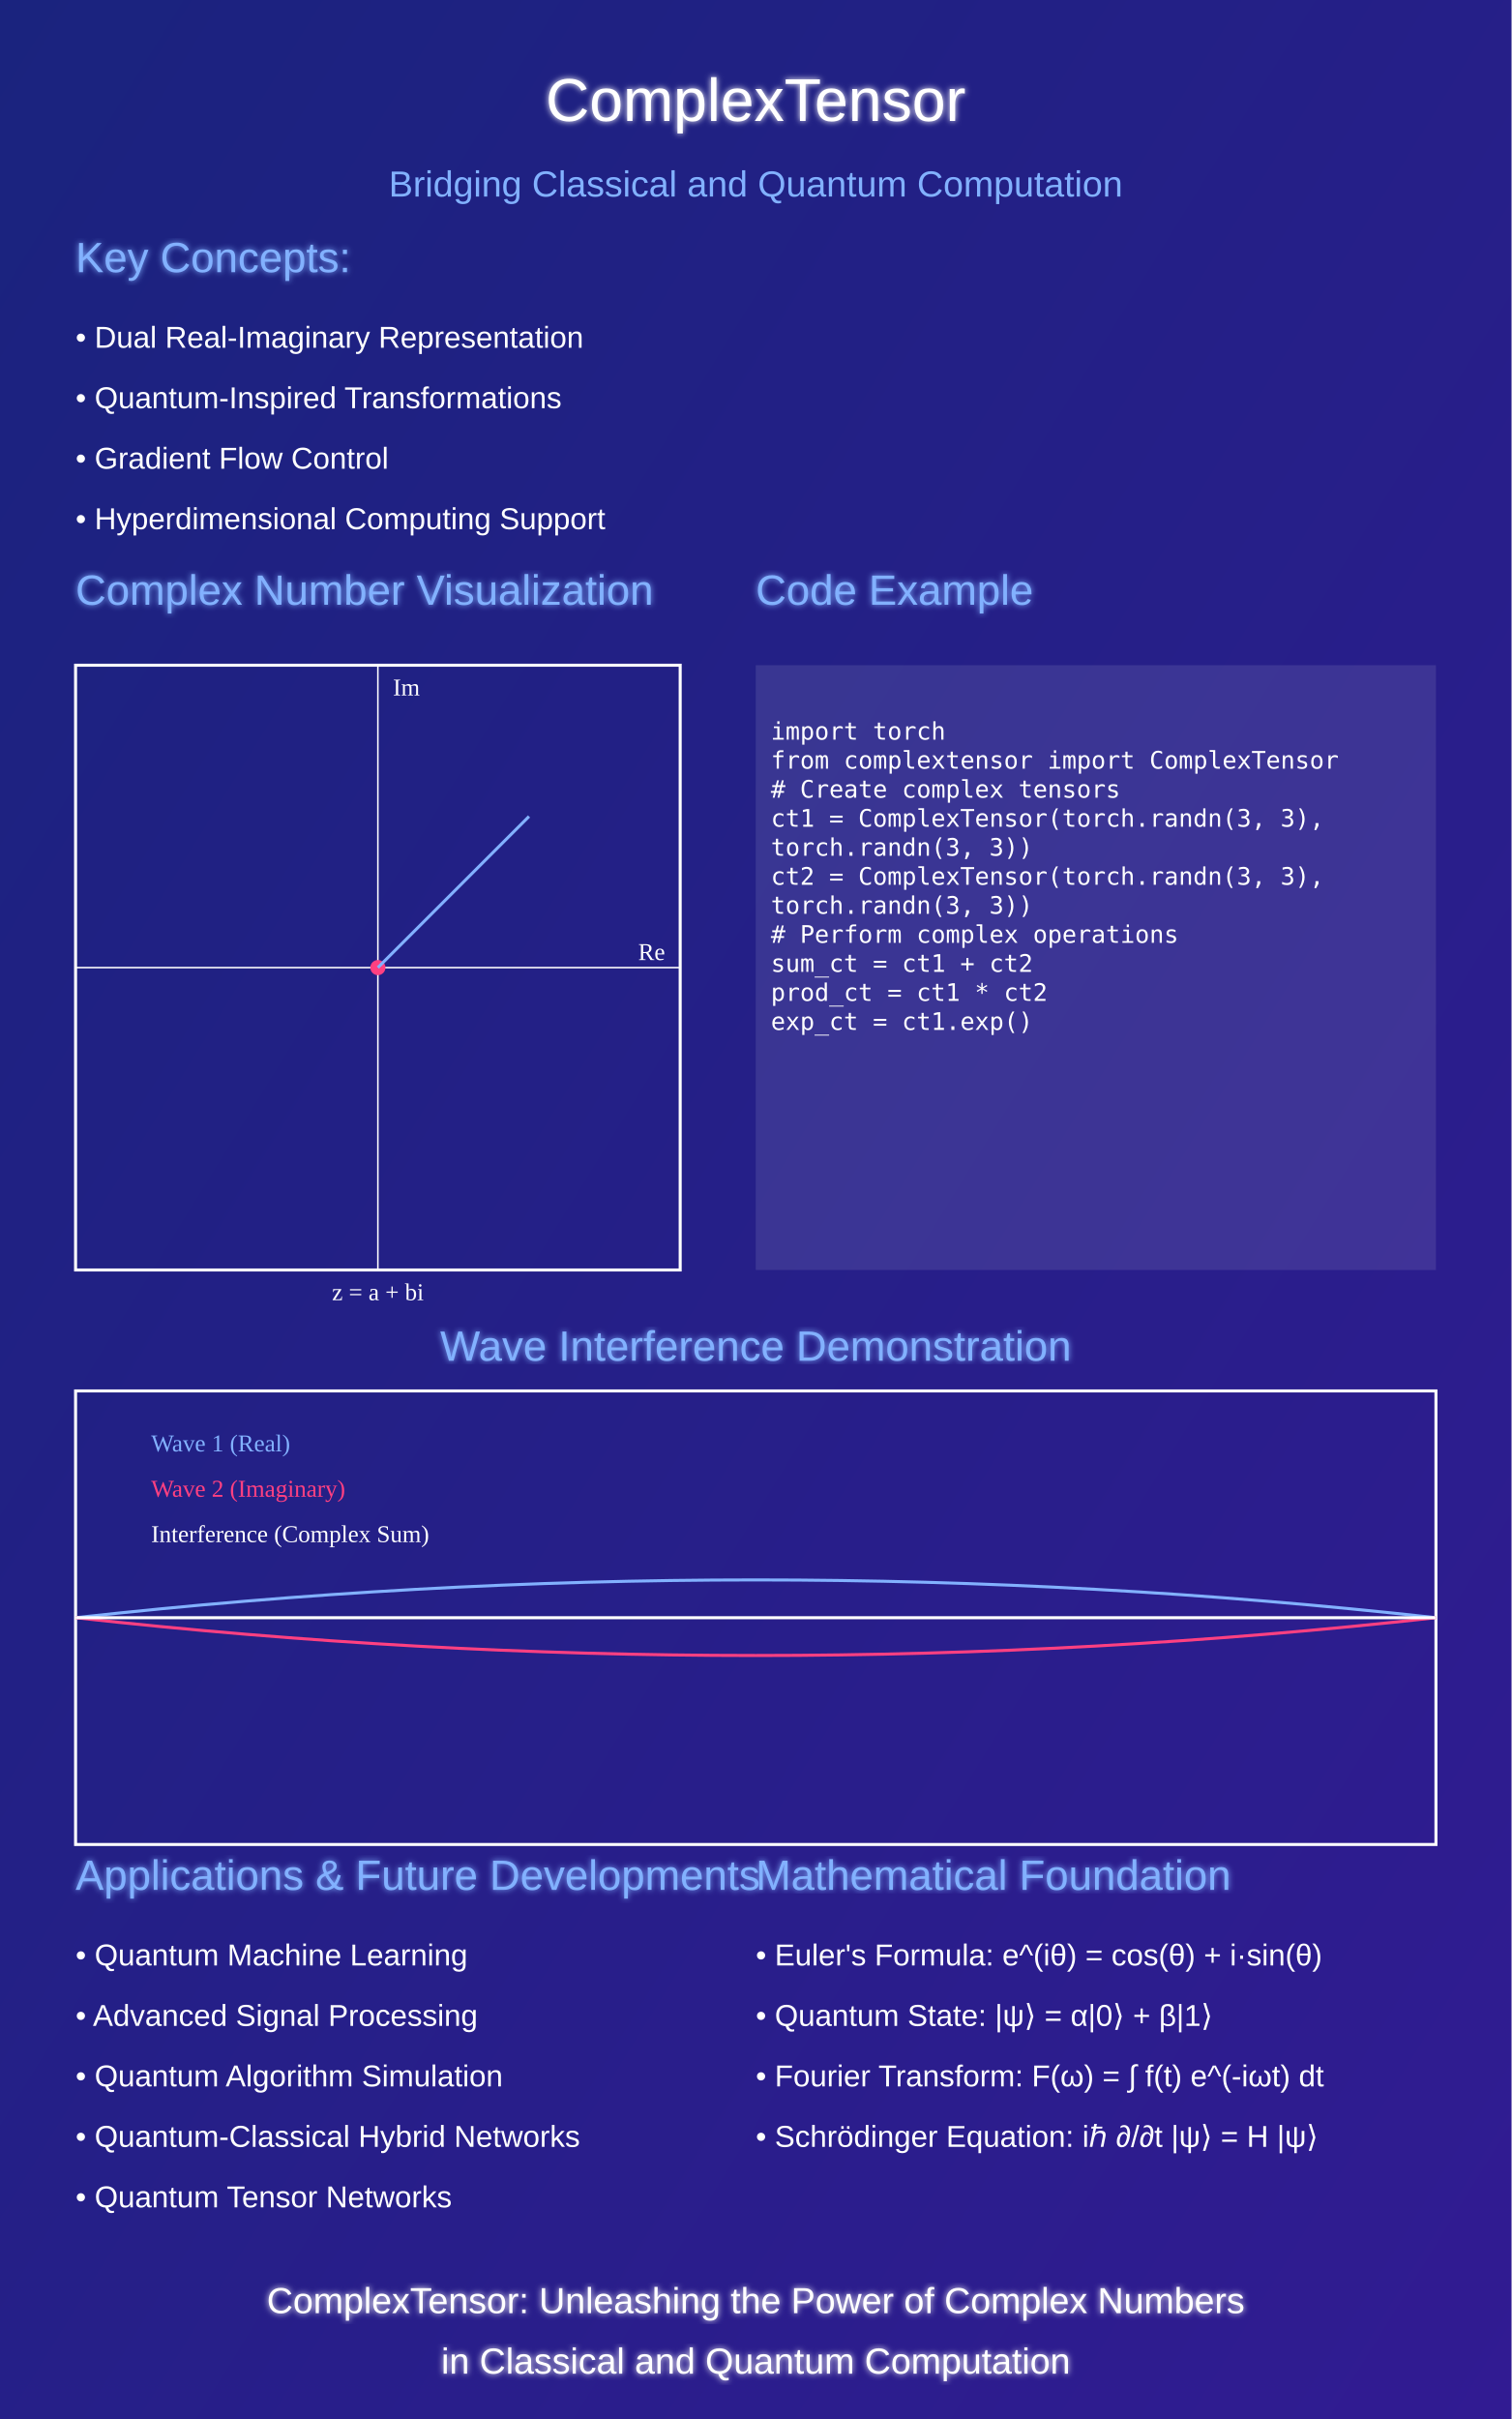
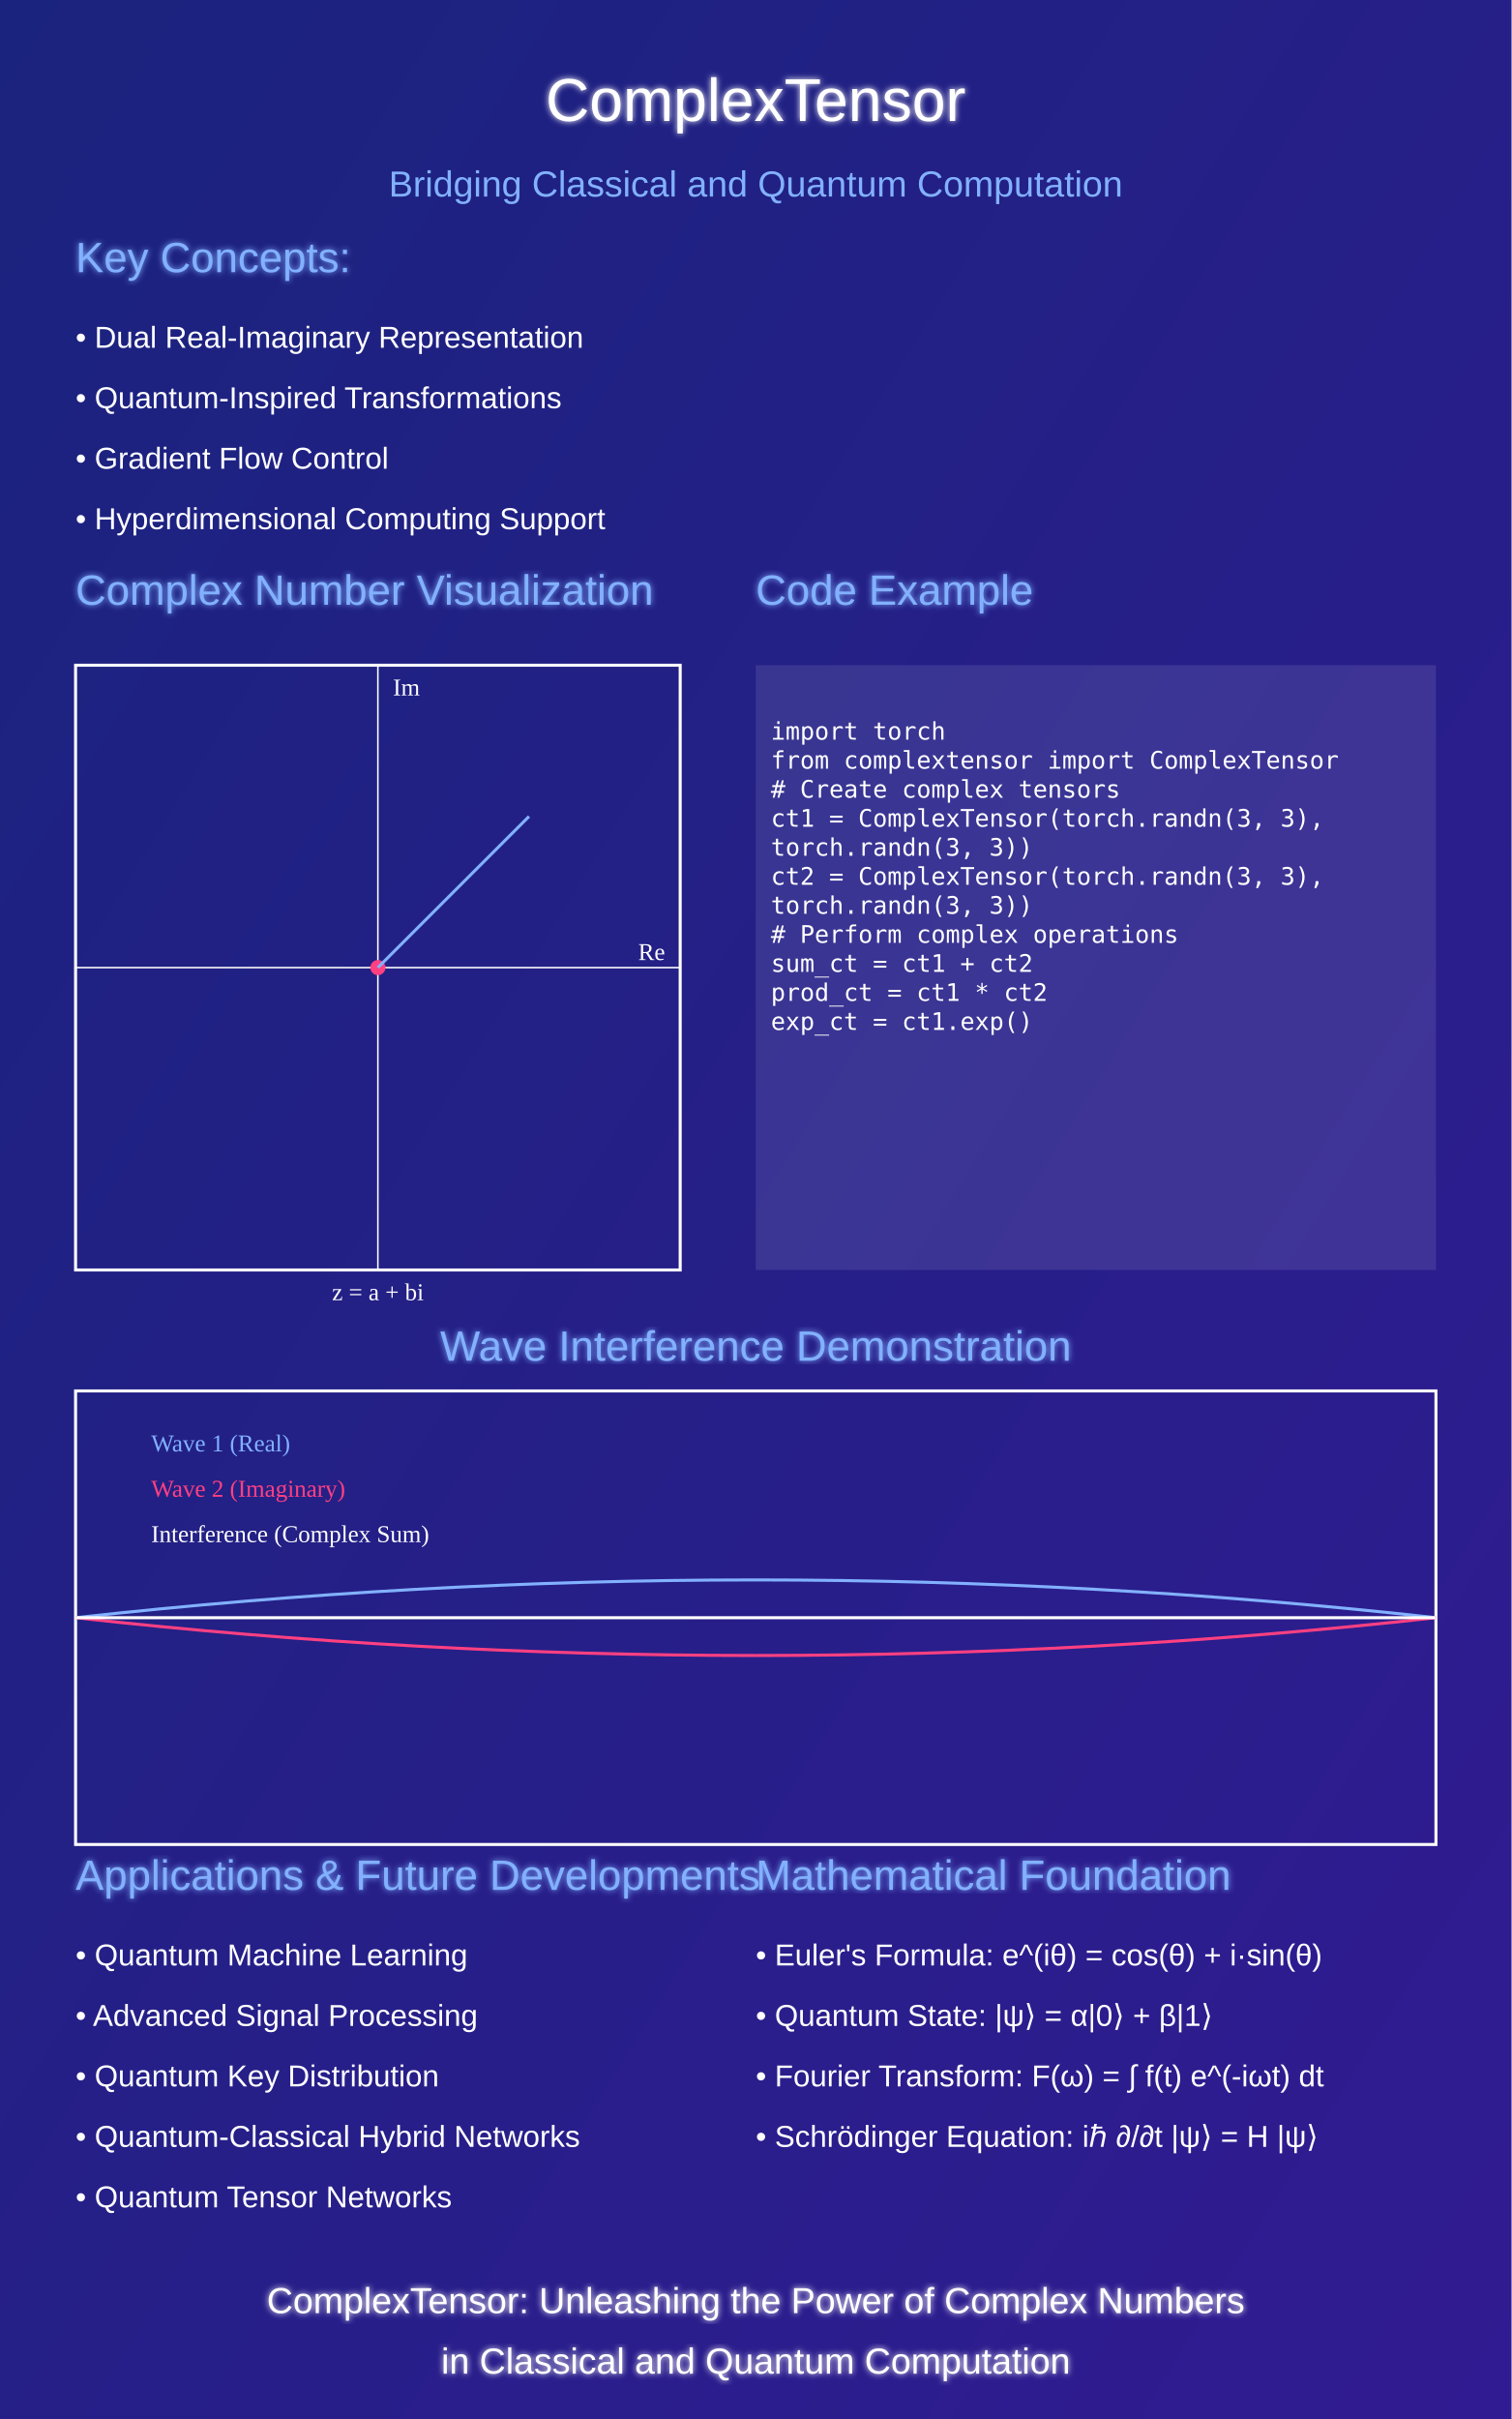
<svg xmlns="http://www.w3.org/2000/svg" viewBox="0 0 1000 1600" width="100%" height="100%">
  <defs>
    <linearGradient id="bgGradient" x1="0%" y1="0%" x2="100%" y2="100%">
      <stop offset="0%" style="stop-color:#1a237e;stop-opacity:1" />
      <stop offset="100%" style="stop-color:#311b92;stop-opacity:1" />
    </linearGradient>
    <filter id="glow">
      <feGaussianBlur stdDeviation="2" result="coloredBlur" />
      <feMerge>
        <feMergeNode in="coloredBlur" />
        <feMergeNode in="SourceGraphic" />
      </feMerge>
    </filter>
  </defs>
  <rect width="1000" height="1600" fill="url(#bgGradient)" />
  <text x="500" y="80" font-family="Arial, sans-serif" font-size="40" fill="#ffffff" text-anchor="middle" filter="url(#glow)">ComplexTensor</text>
  <text x="500" y="130" font-family="Arial, sans-serif" font-size="24" fill="#82b1ff" text-anchor="middle">Bridging Classical and Quantum Computation</text>
  <g transform="translate(50, 180)">
    <text font-family="Arial, sans-serif" font-size="28" fill="#82b1ff" filter="url(#glow)">Key Concepts:</text>
    <text x="0" y="50" font-family="Arial, sans-serif" font-size="20" fill="#ffffff">• Dual Real-Imaginary Representation</text>
    <text x="0" y="90" font-family="Arial, sans-serif" font-size="20" fill="#ffffff">• Quantum-Inspired Transformations</text>
    <text x="0" y="130" font-family="Arial, sans-serif" font-size="20" fill="#ffffff">• Gradient Flow Control</text>
    <text x="0" y="170" font-family="Arial, sans-serif" font-size="20" fill="#ffffff">• Hyperdimensional Computing Support</text>
  </g>
  <g transform="translate(50, 400)">
    <text font-family="Arial, sans-serif" font-size="28" fill="#82b1ff" filter="url(#glow)">Complex Number Visualization</text>
    <rect x="0" y="40" width="400" height="400" fill="none" stroke="#ffffff" stroke-width="2" />
    <line x1="0" y1="240" x2="400" y2="240" stroke="#ffffff" stroke-width="1" />
    <line x1="200" y1="40" x2="200" y2="440" stroke="#ffffff" stroke-width="1" />
    <text x="390" y="235" fill="#ffffff" font-size="16" text-anchor="end">Re</text>
    <text x="210" y="60" fill="#ffffff" font-size="16" text-anchor="start">Im</text>
    <circle cx="200" cy="240" r="5" fill="#ff4081">
      <animate attributeName="cx" values="200;300;200;100;200" dur="10s" repeatCount="indefinite" />
      <animate attributeName="cy" values="240;140;240;340;240" dur="10s" repeatCount="indefinite" />
    </circle>
    <path d="M200,240 L300,140" stroke="#82b1ff" stroke-width="2">
      <animate attributeName="d" values="M200,240 L300,140;M200,240 L200,240;M200,240 L100,340;M200,240 L300,140" dur="10s" repeatCount="indefinite" />
    </path>
    <text x="200" y="460" fill="#ffffff" font-size="16" text-anchor="middle">z = a + bi</text>
  </g>
  <g transform="translate(500, 400)">
    <text font-family="Arial, sans-serif" font-size="28" fill="#82b1ff" filter="url(#glow)">Code Example</text>
    <rect x="0" y="40" width="450" height="400" fill="white" opacity="0.1" />
    <text x="10" y="70" font-family="monospace" font-size="16" fill="#ffffff">
      <tspan x="10" dy="1.2em">import torch</tspan>
      <tspan x="10" dy="1.2em">from complextensor import ComplexTensor</tspan>
      <tspan x="10" dy="1.2em" />
      <tspan x="10" dy="1.2em"># Create complex tensors</tspan>
      <tspan x="10" dy="1.2em">ct1 = ComplexTensor(torch.randn(3, 3),</tspan>
      <tspan x="10" dy="1.2em">                    torch.randn(3, 3))</tspan>
      <tspan x="10" dy="1.2em">ct2 = ComplexTensor(torch.randn(3, 3),</tspan>
      <tspan x="10" dy="1.2em">                    torch.randn(3, 3))</tspan>
      <tspan x="10" dy="1.2em" />
      <tspan x="10" dy="1.2em"># Perform complex operations</tspan>
      <tspan x="10" dy="1.2em">sum_ct = ct1 + ct2</tspan>
      <tspan x="10" dy="1.2em">prod_ct = ct1 * ct2</tspan>
      <tspan x="10" dy="1.2em">exp_ct = ct1.exp()</tspan>
      <tspan x="10" dy="1.2em" />
    </text>
  </g>
  <g transform="translate(50, 900)">
    <text x="450" y="0" font-family="Arial, sans-serif" font-size="28" fill="#82b1ff" text-anchor="middle" filter="url(#glow)">Wave Interference Demonstration</text>
    <rect x="0" y="20" width="900" height="300" fill="none" stroke="#ffffff" stroke-width="2" />
    <path d="M0,170 Q450,120 900,170" fill="none" stroke="#82b1ff" stroke-width="2">
      <animate attributeName="d" values="                  M0,170 Q450,120 900,170;                  M0,170 Q450,220 900,170;                  M0,170 Q450,120 900,170" dur="4s" repeatCount="indefinite" />
    </path>
    <path d="M0,170 Q450,220 900,170" fill="none" stroke="#ff4081" stroke-width="2">
      <animate attributeName="d" values="                  M0,170 Q450,220 900,170;                  M0,170 Q450,120 900,170;                  M0,170 Q450,220 900,170" dur="3s" repeatCount="indefinite" />
    </path>
    <path d="M0,170 Q450,170 900,170" fill="none" stroke="#ffffff" stroke-width="2">
      <animate attributeName="d" values="                  M0,170 Q450,170 900,170;                  M0,170 Q450,195 900,170;                  M0,170 Q450,145 900,170;                  M0,170 Q450,170 900,170" dur="2s" repeatCount="indefinite" />
    </path>
    <text x="50" y="60" fill="#82b1ff" font-size="16">Wave 1 (Real)</text>
    <text x="50" y="90" fill="#ff4081" font-size="16">Wave 2 (Imaginary)</text>
    <text x="50" y="120" fill="#ffffff" font-size="16">Interference (Complex Sum)</text>
  </g>
  <g transform="translate(50, 1250)">
    <text font-family="Arial, sans-serif" font-size="28" fill="#82b1ff" filter="url(#glow)">Applications &amp; Future Developments</text>
    <text x="0" y="50" font-family="Arial, sans-serif" font-size="20" fill="#ffffff">• Quantum Machine Learning</text>
    <text x="0" y="90" font-family="Arial, sans-serif" font-size="20" fill="#ffffff">• Advanced Signal Processing</text>
-     <text x="0" y="130" font-family="Arial, sans-serif" font-size="20" fill="#ffffff">• Quantum Algorithm Simulation</text>
+     <text x="0" y="130" font-family="Arial, sans-serif" font-size="20" fill="#ffffff">• Quantum Key Distribution</text>
    <text x="0" y="170" font-family="Arial, sans-serif" font-size="20" fill="#ffffff">• Quantum-Classical Hybrid Networks</text>
    <text x="0" y="210" font-family="Arial, sans-serif" font-size="20" fill="#ffffff">• Quantum Tensor Networks</text>
  </g>
  <g transform="translate(500, 1250)">
    <text font-family="Arial, sans-serif" font-size="28" fill="#82b1ff" filter="url(#glow)">Mathematical Foundation</text>
    <text x="0" y="50" font-family="Arial, sans-serif" font-size="20" fill="#ffffff">• Euler's Formula: e^(iθ) = cos(θ) + i·sin(θ)</text>
    <text x="0" y="90" font-family="Arial, sans-serif" font-size="20" fill="#ffffff">• Quantum State: |ψ⟩ = α|0⟩ + β|1⟩</text>
    <text x="0" y="130" font-family="Arial, sans-serif" font-size="20" fill="#ffffff">• Fourier Transform: F(ω) = ∫ f(t) e^(-iωt) dt</text>
    <text x="0" y="170" font-family="Arial, sans-serif" font-size="20" fill="#ffffff">• Schrödinger Equation: iℏ ∂/∂t |ψ⟩ = H |ψ⟩</text>
  </g>
  <text x="500" y="1530" font-family="Arial, sans-serif" font-size="24" fill="#ffffff" text-anchor="middle" filter="url(#glow)">
    ComplexTensor: Unleashing the Power of Complex Numbers
  </text>
  <text x="500" y="1570" font-family="Arial, sans-serif" font-size="24" fill="#ffffff" text-anchor="middle" filter="url(#glow)">
    in Classical and Quantum Computation
  </text>
</svg>
